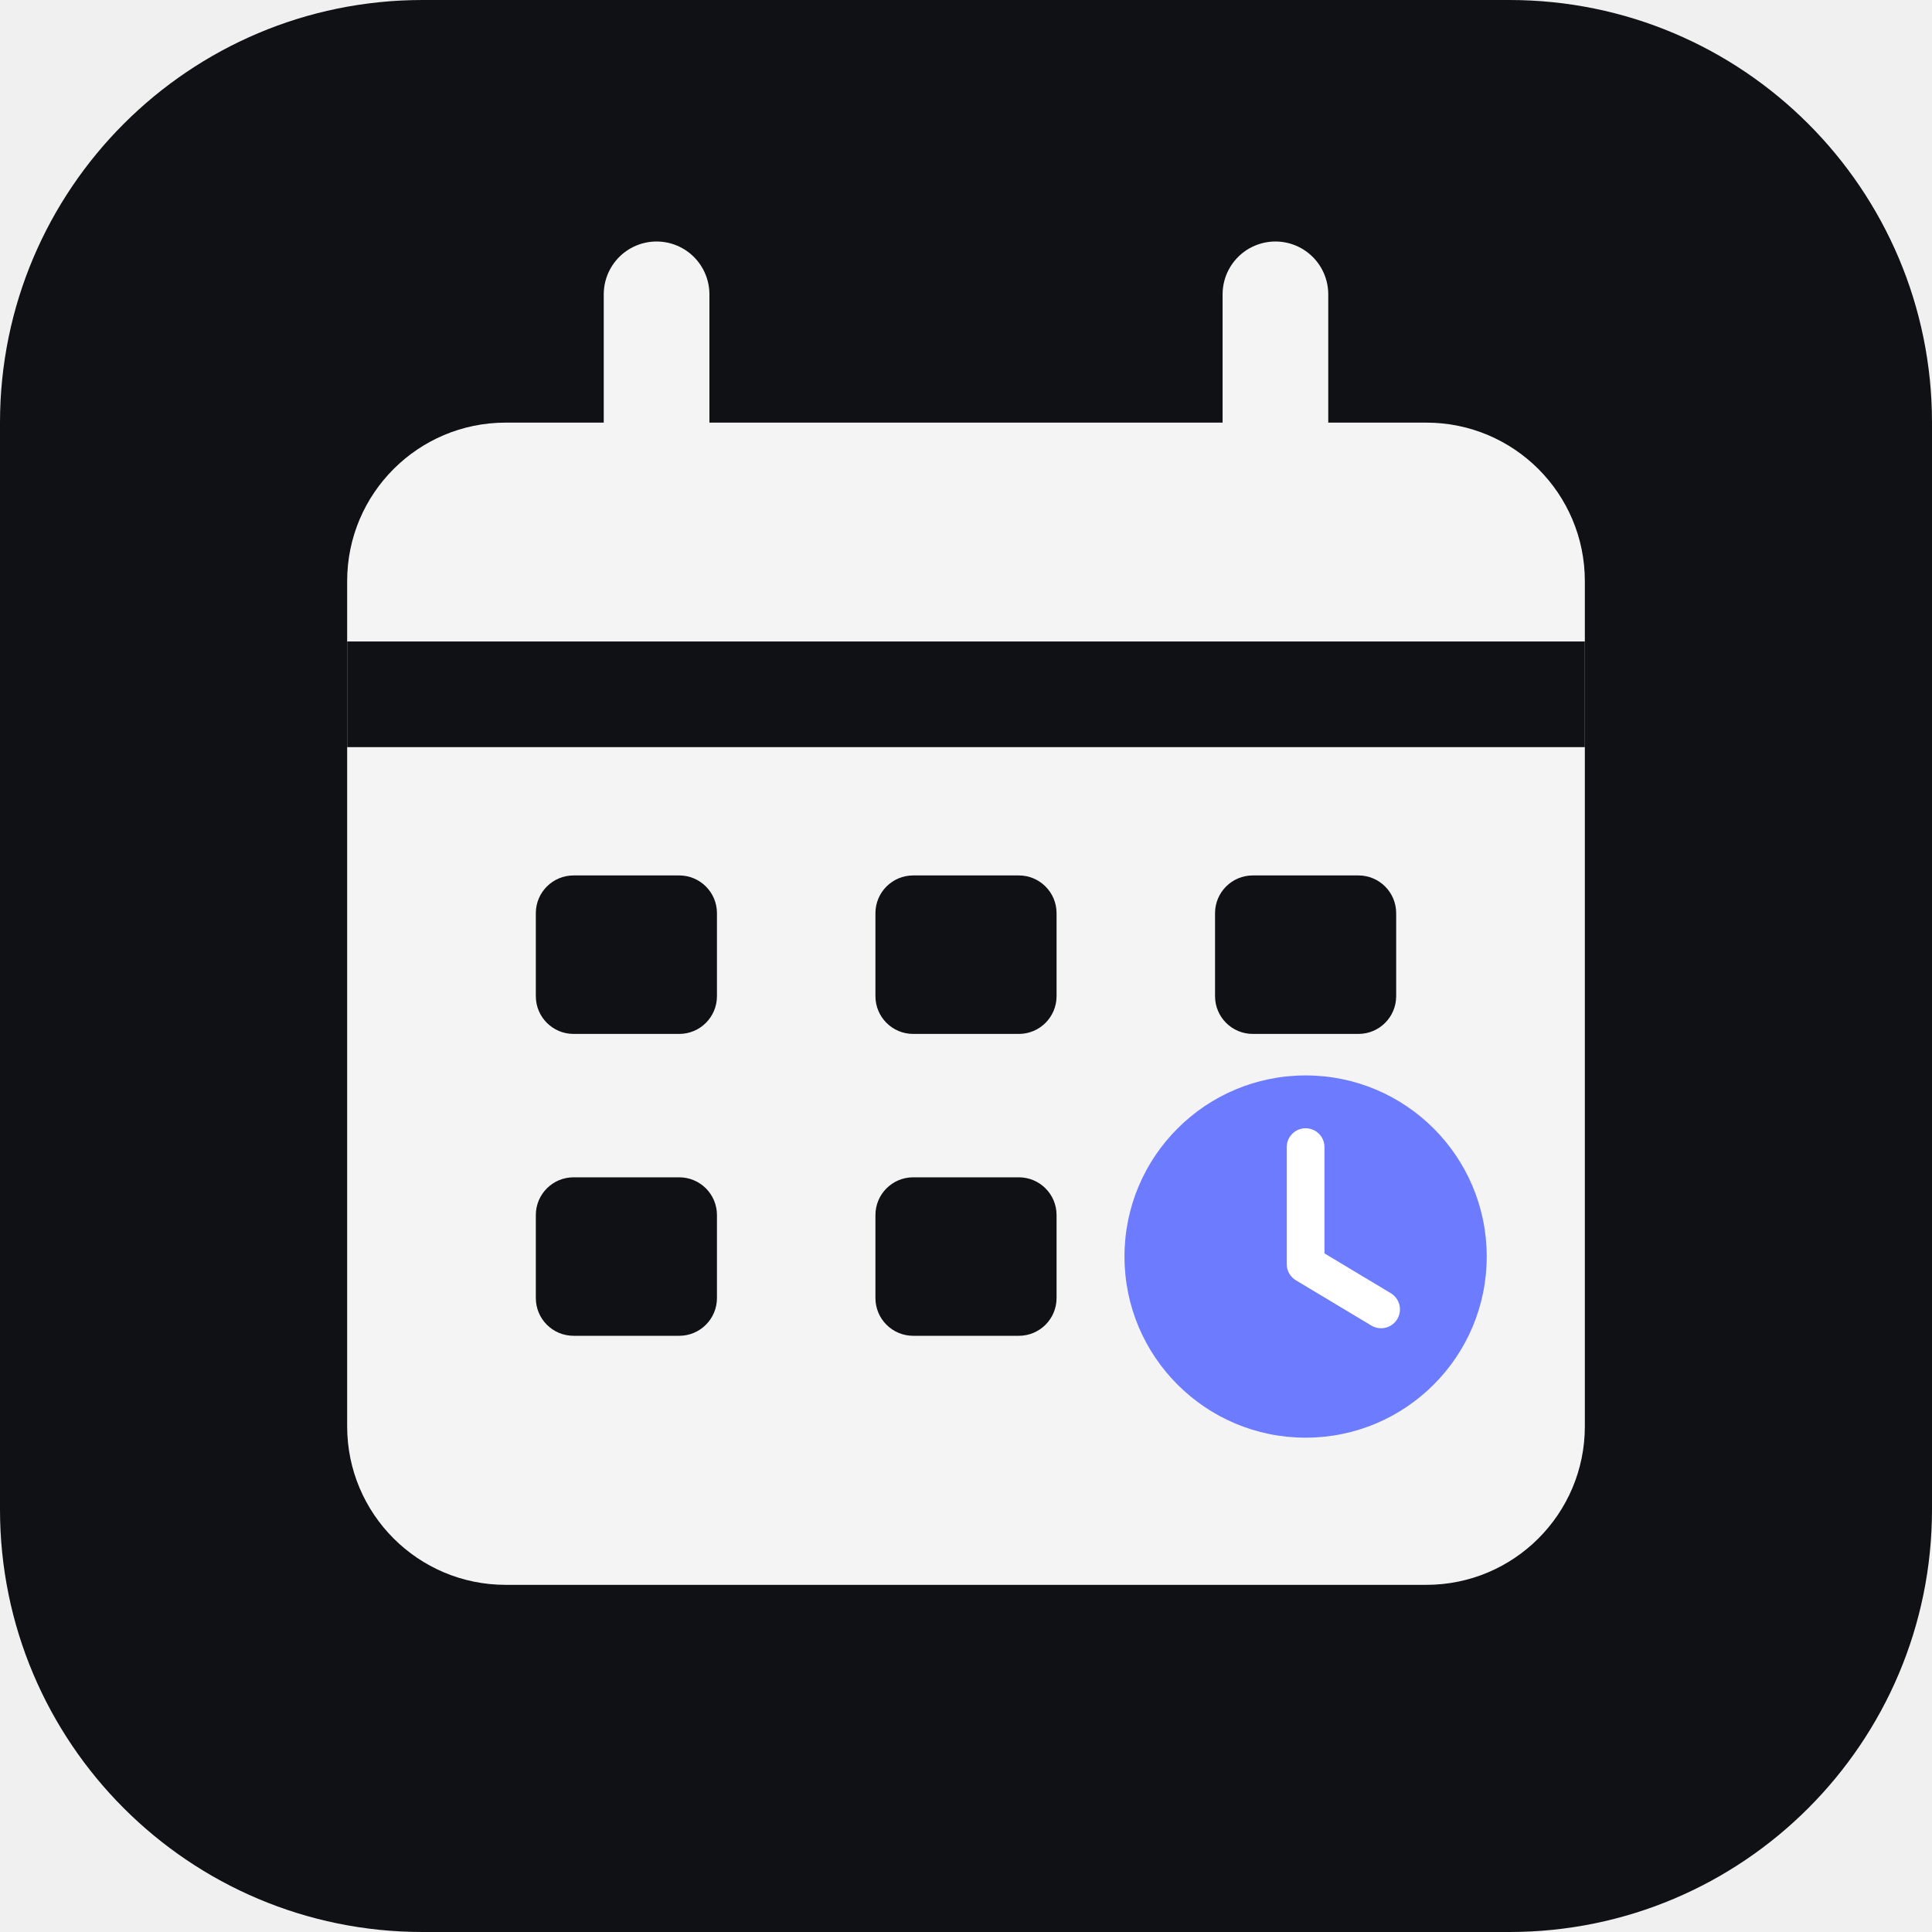
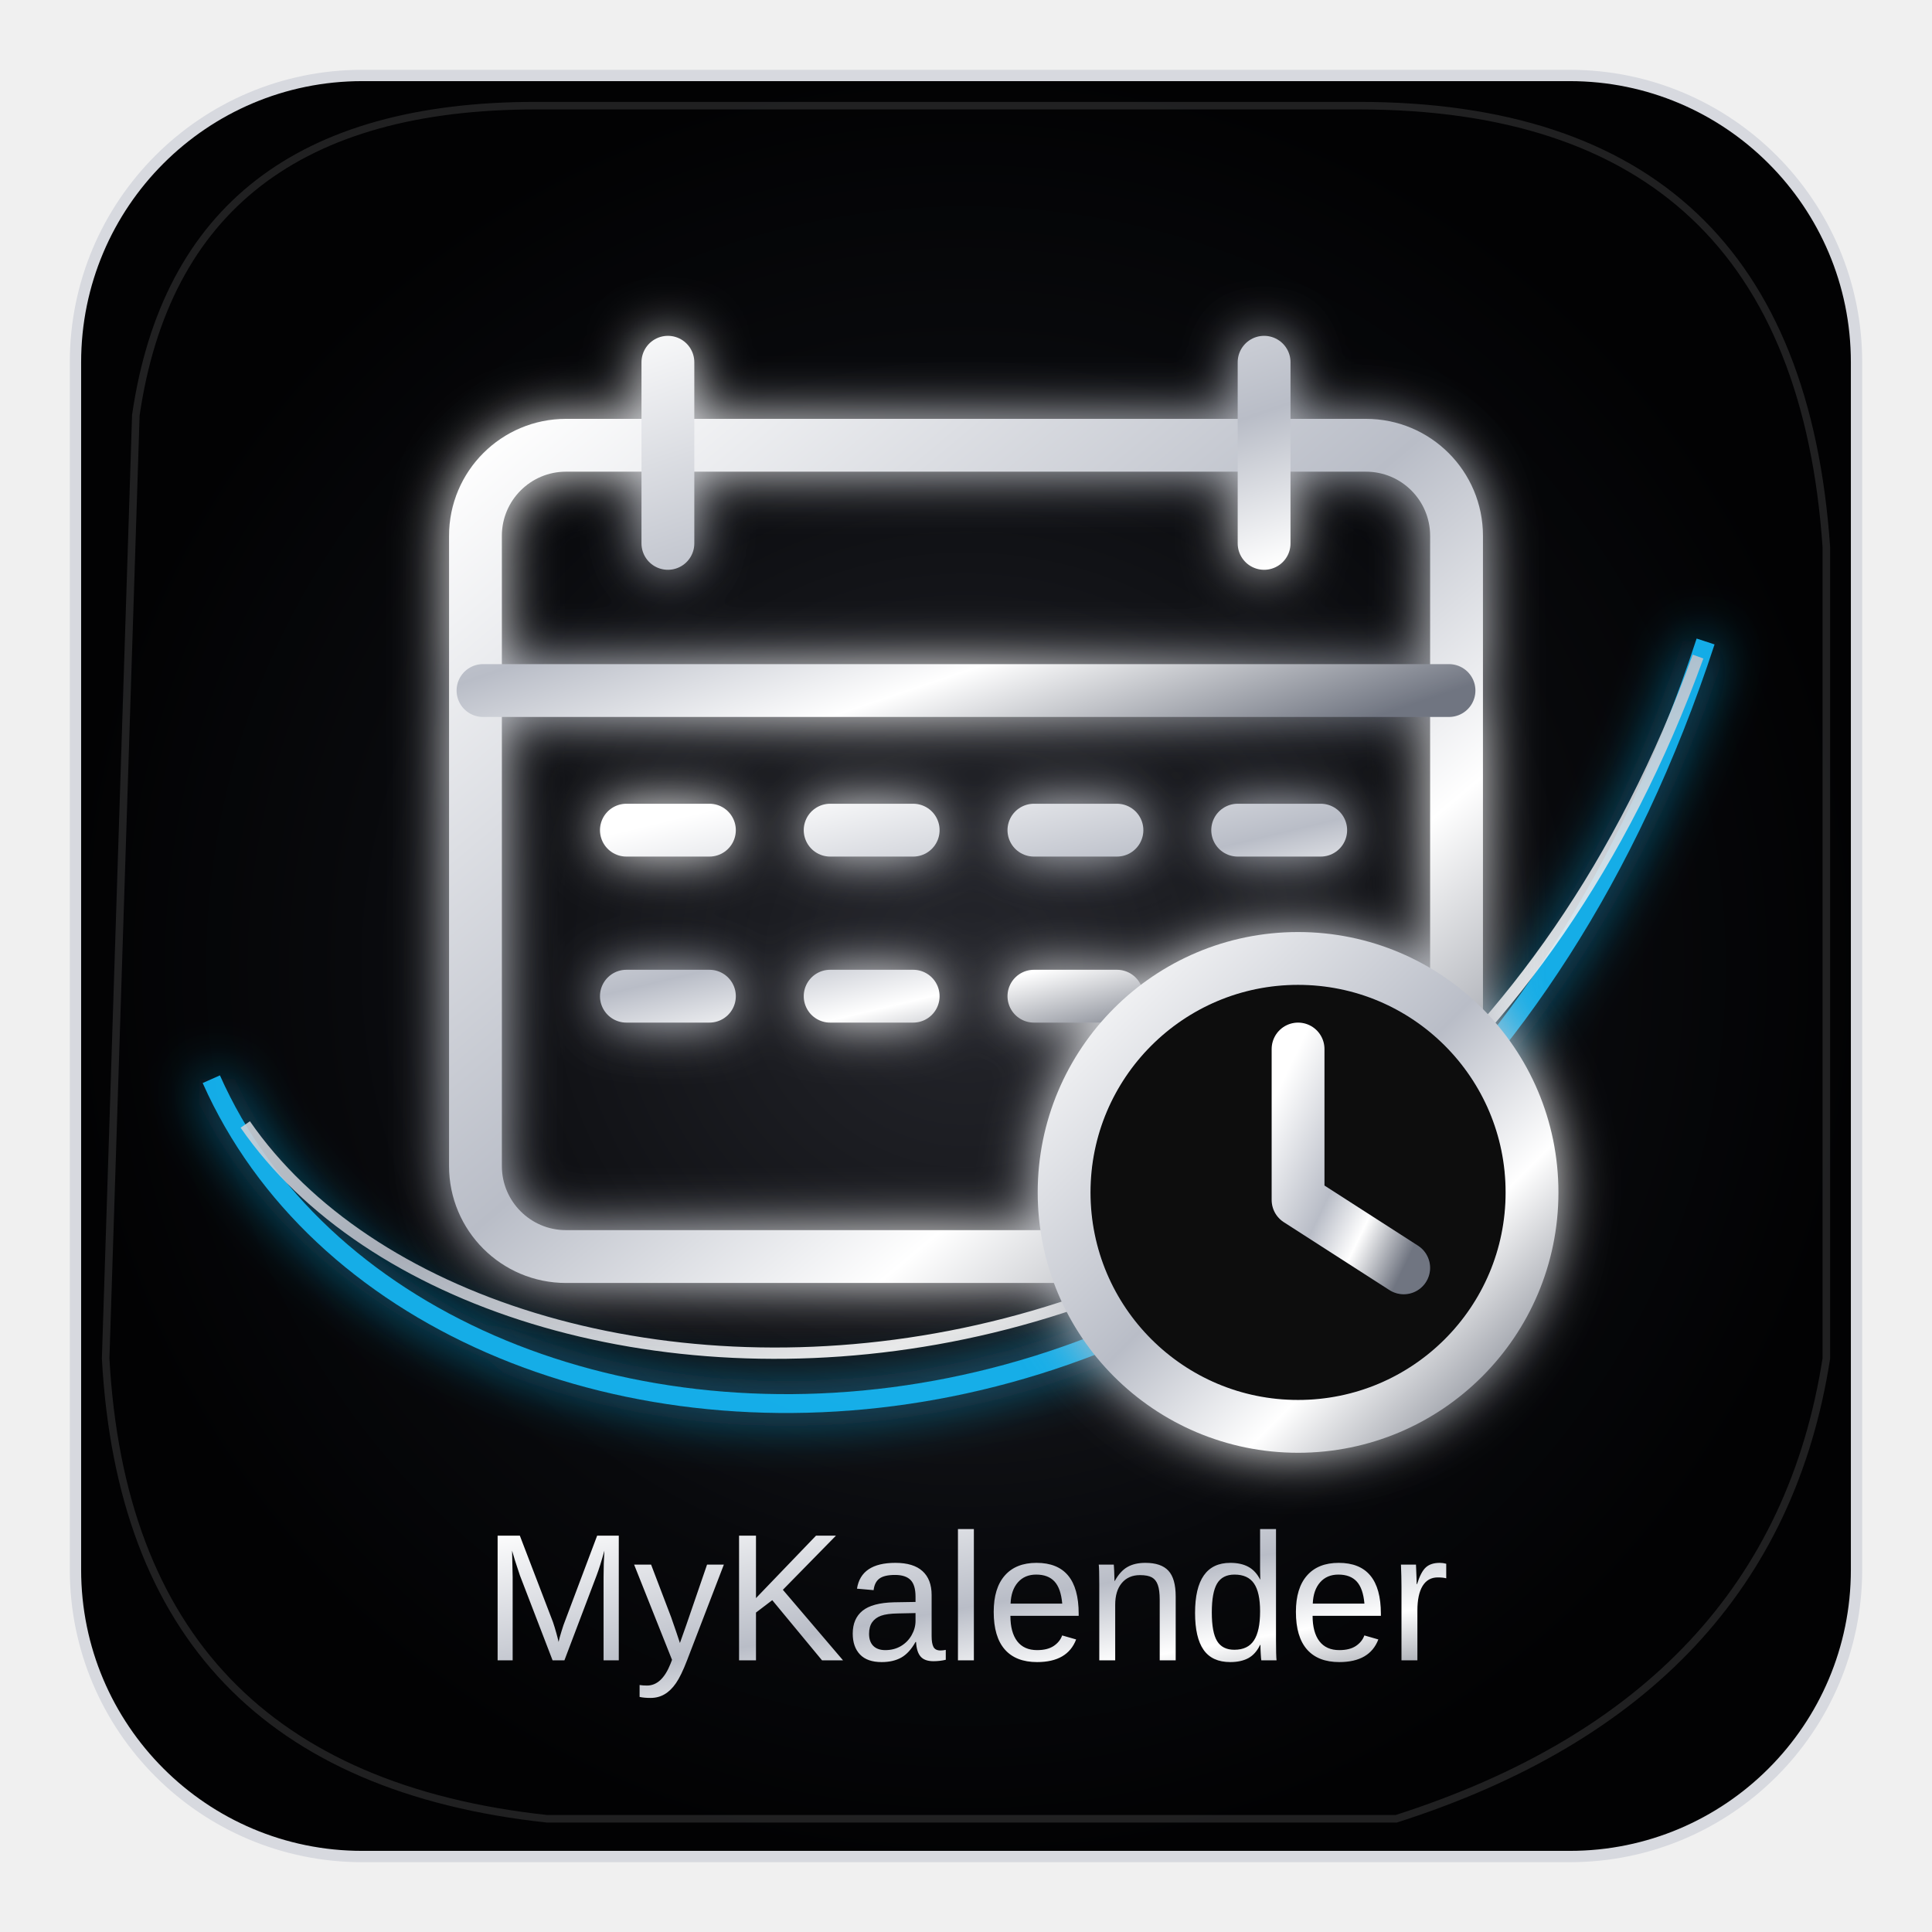
<svg xmlns="http://www.w3.org/2000/svg" viewBox="0 0 512 512">
-   <rect width="512" height="512" rx="112" fill="#101114" />
-   <rect x="92" y="112" width="328" height="308" rx="42" fill="#f4f4f5" />
-   <path d="M92 184h328" stroke="#101114" stroke-width="28" />
-   <path d="M174 78v76M338 78v76" stroke="#f4f4f5" stroke-width="28" stroke-linecap="round" />
-   <g fill="#101114">
-     <rect x="142" y="232" width="48" height="42" rx="10" />
-     <rect x="232" y="232" width="48" height="42" rx="10" />
-     <rect x="322" y="232" width="48" height="42" rx="10" />
-     <rect x="142" y="312" width="48" height="42" rx="10" />
-     <rect x="232" y="312" width="48" height="42" rx="10" />
+   <rect x="20" y="20" width="472" height="472" rx="76" fill="url(#bg)" stroke="#d7d9df" stroke-width="3" />
+   <path d="M36 110Q48 28 142 28H360Q476 28 484 145V360Q470 450 370 482H145Q34 470 28 360Z" fill="none" stroke="#ffffff" stroke-opacity=".12" stroke-width="2" />
+   <defs>
+     <linearGradient id="metal" x1="0" y1="0" x2="1" y2="1">
+       <stop stop-color="#fff" />
+       <stop offset=".48" stop-color="#b9bdc7" />
+       <stop offset=".72" stop-color="#fff" />
+       <stop offset="1" stop-color="#707581" />
+     </linearGradient>
+     <linearGradient id="edge" x1="0" y1="0" x2="1" y2="1">
+       <stop stop-color="#fff" />
+       <stop offset="1" stop-color="#18bfff" />
+     </linearGradient>
+     <radialGradient id="bg">
+       <stop stop-color="#25262c" />
+       <stop offset=".68" stop-color="#08090c" />
+       <stop offset="1" stop-color="#020203" />
+     </radialGradient>
+     <filter id="glow">
+       <feGaussianBlur stdDeviation="7" result="b" />
+       <feMerge>
+         <feMergeNode in="b" />
+         <feMergeNode in="SourceGraphic" />
+       </feMerge>
+     </filter>
+   </defs>
+   <path d="M56 286C112 412 370 420 452 170" fill="none" stroke="#18bfff" stroke-width="5" opacity=".9" filter="url(#glow)" />
+   <path d="M65 298C130 392 370 395 450 174" fill="none" stroke="url(#metal)" stroke-width="3" opacity=".9" />
+   <g fill="none" stroke="url(#metal)" stroke-width="14" stroke-linecap="round" stroke-linejoin="round" filter="url(#glow)">
+     <rect x="126" y="118" width="260" height="215" rx="24" />
+     <path d="M177 96v48M335 96v48M128 183h256" />
+     <path d="M166 220h22m32 0h22m32 0h22m32 0h22M166 264h22m32 0h22m32 0h22" />
+     <circle cx="344" cy="316" r="62" fill="#08090c" />
+     <path d="M344 278v40l28 18" />
  </g>
-   <circle cx="346" cy="333" r="48" fill="#6d7cff" />
-   <path d="M346 304v31l20 12" fill="none" stroke="#fff" stroke-width="10" stroke-linecap="round" stroke-linejoin="round" />
+   <text x="256" y="440" text-anchor="middle" fill="url(#metal)" font-family="Arial,sans-serif" font-size="48" font-weight="400">MyKalender </text>
+   <path d="M135 456H377" stroke="#18bfff" stroke-width="3" filter="url(#glow)" />
</svg>
